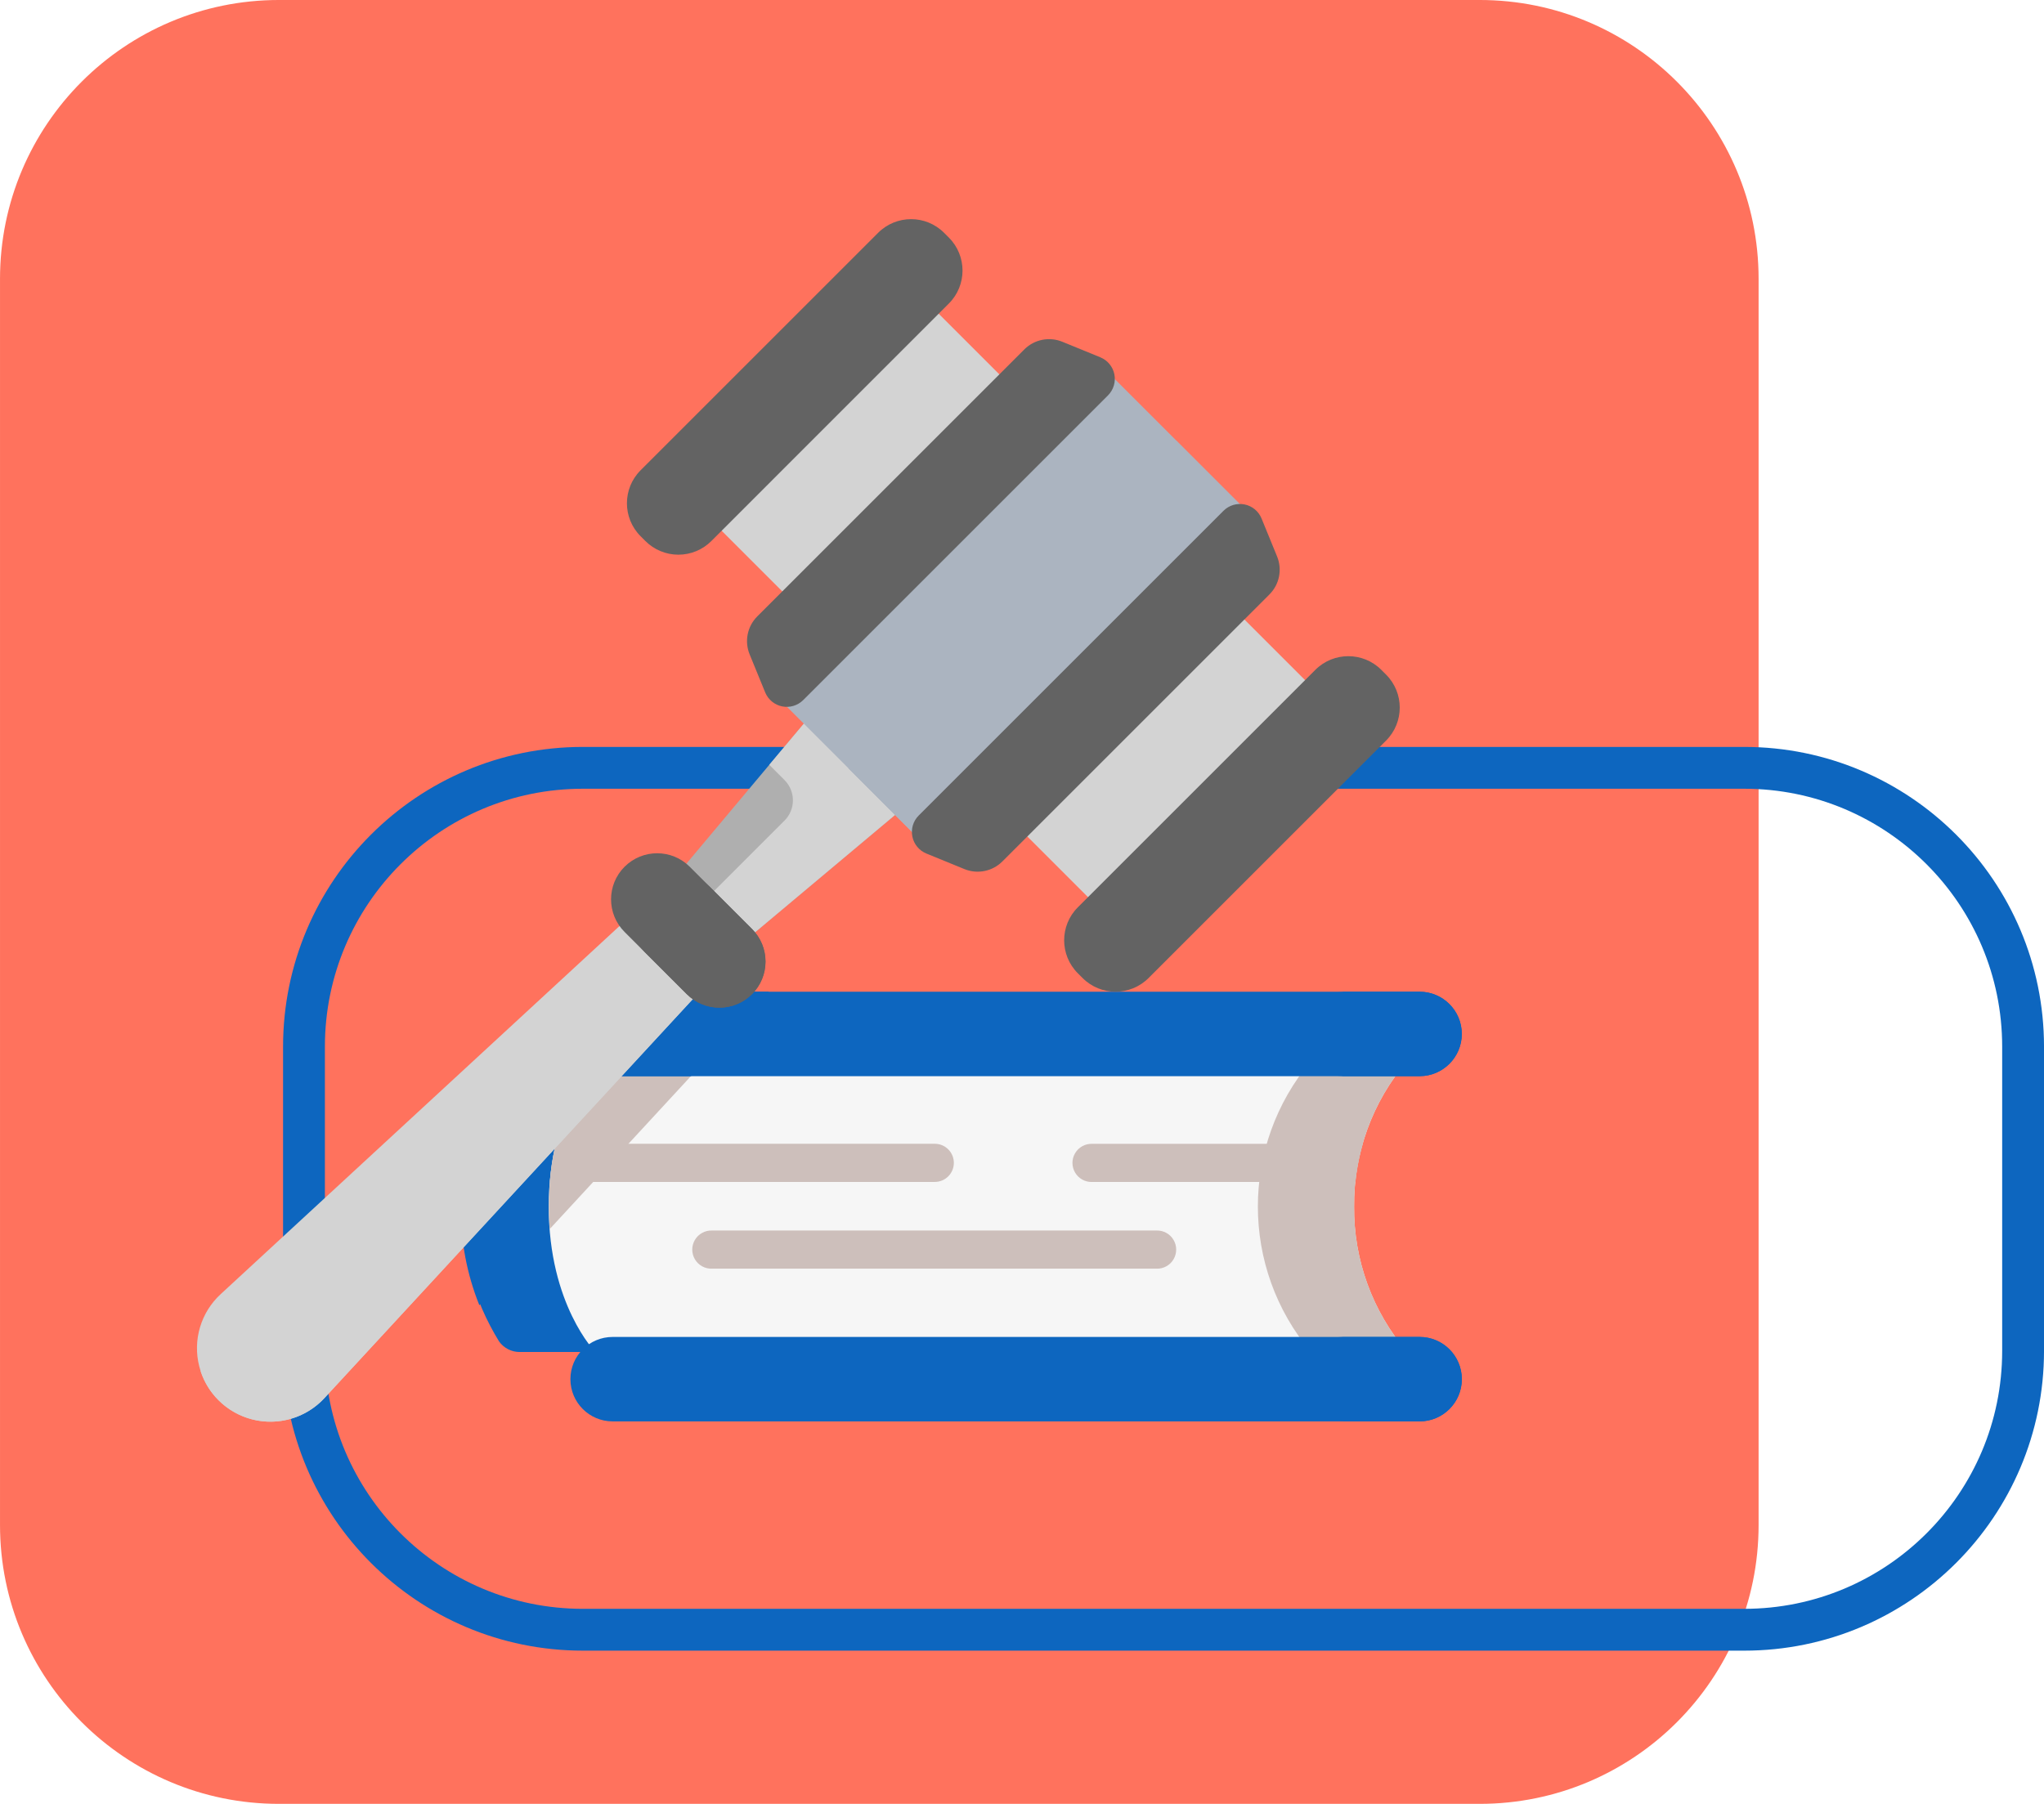
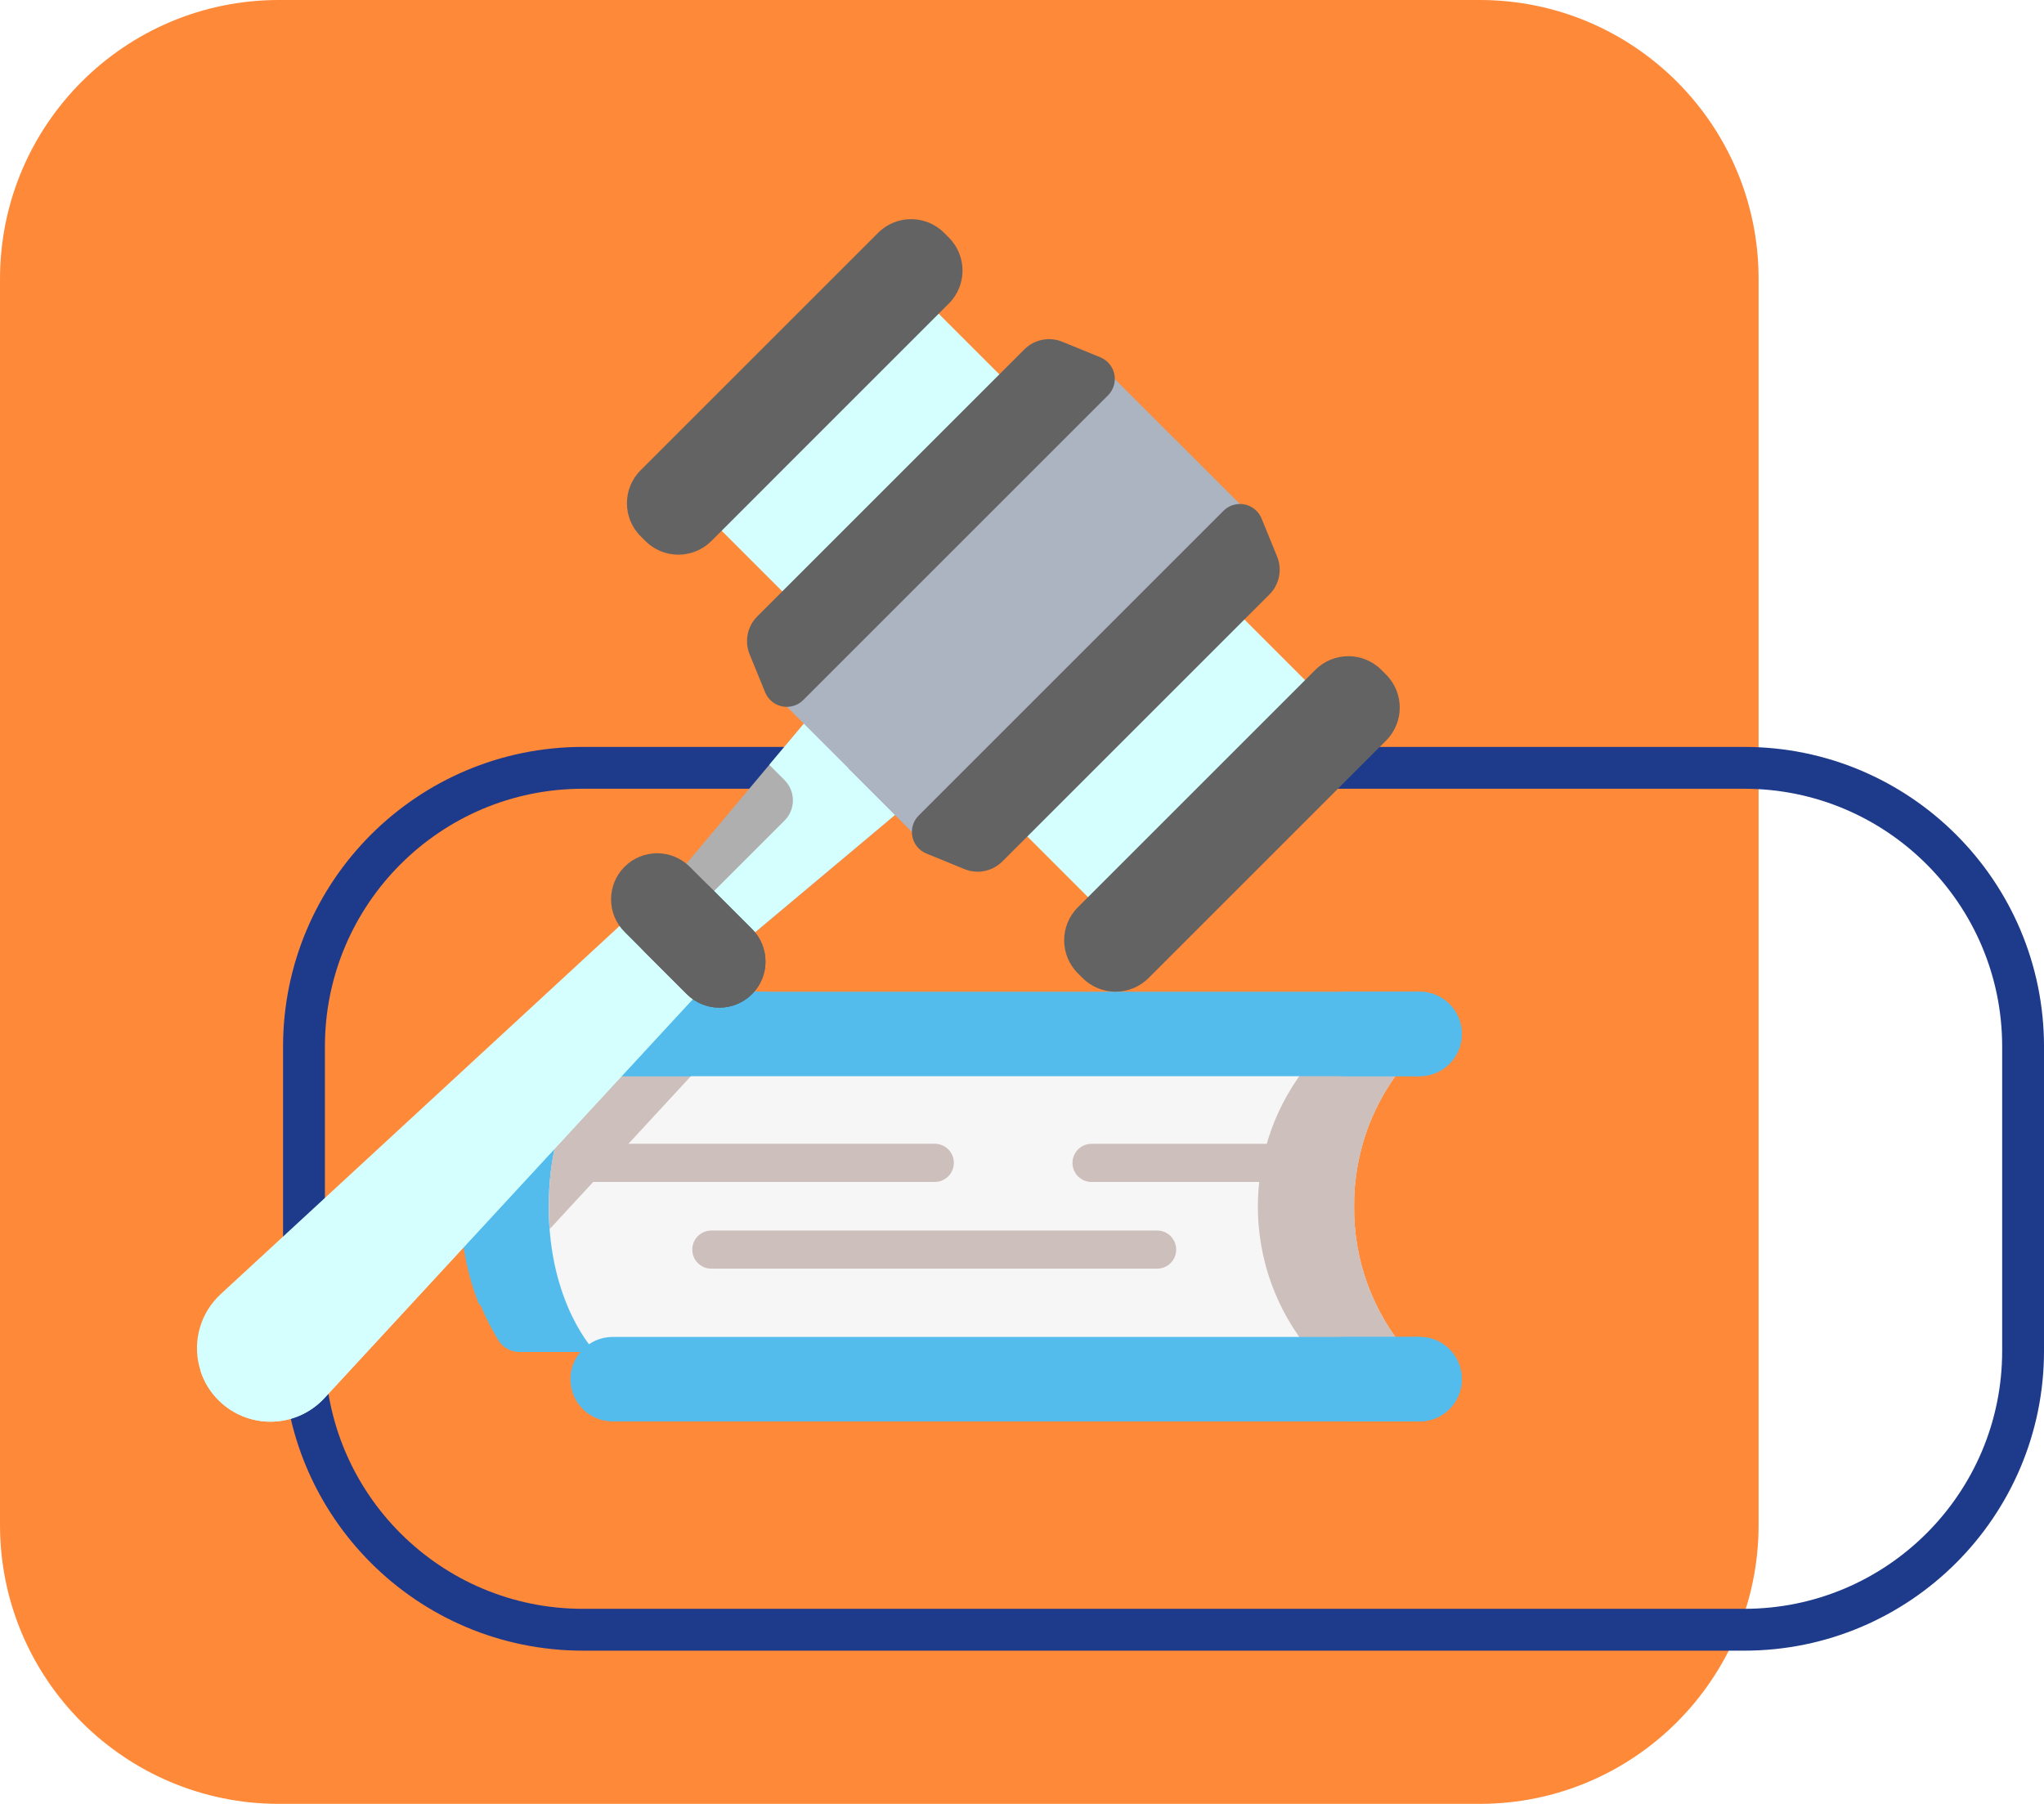
<svg xmlns="http://www.w3.org/2000/svg" width="146.559" height="129.373" viewBox="0 0 146.559 129.373">
-   <g id="Grupo_1100652" data-name="Grupo 1100652" transform="translate(-317.47 -11417.443)">
-     <g id="Grupo_1100281" data-name="Grupo 1100281" transform="translate(272.53 11402.465)">
-       <rect id="Rectángulo_401023" data-name="Rectángulo 401023" width="126.094" height="129.373" rx="20" transform="translate(44.941 14.978)" fill="#ff725d" />
-       <rect id="Rectángulo_401024" data-name="Rectángulo 401024" width="123.264" height="61.816" rx="20" transform="translate(66.736 70.047)" fill="none" stroke="#0d66bf" stroke-miterlimit="10" stroke-width="3" />
+   <g id="Grupo_1100676" data-name="Grupo 1100676" transform="translate(-317.47 -9035.443)">
+     <g id="Grupo_1100281" data-name="Grupo 1100281" transform="translate(272.53 9020.465)">
+       <rect id="Rectángulo_401023" data-name="Rectángulo 401023" width="126.094" height="129.373" rx="20" transform="translate(44.941 14.978)" fill="#fe8938" />
+       <rect id="Rectángulo_401024" data-name="Rectángulo 401024" width="123.264" height="61.816" rx="20" transform="translate(66.736 70.047)" fill="none" stroke="#1e3a8a" stroke-miterlimit="10" stroke-width="3" />
    </g>
-     <g id="Grupo_1100651" data-name="Grupo 1100651">
-       <g id="Grupo_1100422" data-name="Grupo 1100422" transform="translate(331.588 11420.594)">
-         <g id="Grupo_1100412" data-name="Grupo 1100412" transform="translate(18.93 67.975)">
-           <g id="Grupo_1100403" data-name="Grupo 1100403" transform="translate(0 4.976)">
-             <path id="Trazado_875064" data-name="Trazado 875064" d="M114.992,363.878c0,7.044,3.345,10.431,3.345,10.431h-7.26a1.811,1.811,0,0,1-1.48-.757,18.466,18.466,0,0,1,0-19.35,1.811,1.811,0,0,1,1.48-.757h7.26s-3.345,3.387-3.345,10.433Z" transform="translate(-106.86 -353.445)" fill="#0d66bf" />
-             <path id="Trazado_875065" data-name="Trazado 875065" d="M118.338,353.445s-3.25,3.29-3.343,10.134l-6.811,7.376a18.318,18.318,0,0,1-1.323-7.077A16.556,16.556,0,0,1,109.6,354.2a1.811,1.811,0,0,1,1.48-.757h7.26Z" transform="translate(-106.861 -353.445)" fill="#0d66bf" />
-             <path id="Trazado_875066" data-name="Trazado 875066" d="M200.2,363.876a15.842,15.842,0,0,0,3.8,10.433h-58.2s-3.345-3.387-3.345-10.433,3.345-10.433,3.345-10.433h58.2A15.842,15.842,0,0,0,200.2,363.876Z" transform="translate(-136.157 -353.443)" fill="#f6f6f6" />
-             <g id="Grupo_1100402" data-name="Grupo 1100402" transform="translate(6.307 0)">
-               <path id="Trazado_875067" data-name="Trazado 875067" d="M153.645,353.445l-11.121,12.046c-.038-.515-.06-1.053-.06-1.613,0-7.046,3.345-10.433,3.345-10.433Z" transform="translate(-142.464 -353.445)" fill="#cdbfbb" />
-               <path id="Trazado_875068" data-name="Trazado 875068" d="M436.377,363.883a15.839,15.839,0,0,0,3.8,10.432h-6.9a16.209,16.209,0,0,1,0-20.864h6.9A15.834,15.834,0,0,0,436.377,363.883Z" transform="translate(-378.637 -353.45)" fill="#cdbfbb" />
+     <g id="Grupo_1100422" data-name="Grupo 1100422" transform="translate(331.588 9038.594)">
+       <g id="Grupo_1100412" data-name="Grupo 1100412" transform="translate(18.93 67.975)">
+         <g id="Grupo_1100403" data-name="Grupo 1100403" transform="translate(0 4.976)">
+           <path id="Trazado_875064" data-name="Trazado 875064" d="M114.992,363.878c0,7.044,3.345,10.431,3.345,10.431h-7.26a1.811,1.811,0,0,1-1.48-.757,18.466,18.466,0,0,1,0-19.35,1.811,1.811,0,0,1,1.48-.757h7.26s-3.345,3.387-3.345,10.433Z" transform="translate(-106.86 -353.445)" fill="#53bced" />
+           <path id="Trazado_875065" data-name="Trazado 875065" d="M118.338,353.445s-3.25,3.29-3.343,10.134l-6.811,7.376a18.318,18.318,0,0,1-1.323-7.077A16.556,16.556,0,0,1,109.6,354.2a1.811,1.811,0,0,1,1.48-.757h7.26Z" transform="translate(-106.861 -353.445)" fill="#53bced" />
+           <path id="Trazado_875066" data-name="Trazado 875066" d="M200.2,363.876a15.842,15.842,0,0,0,3.8,10.433h-58.2s-3.345-3.387-3.345-10.433,3.345-10.433,3.345-10.433h58.2A15.842,15.842,0,0,0,200.2,363.876Z" transform="translate(-136.157 -353.443)" fill="#f6f6f6" />
+           <g id="Grupo_1100402" data-name="Grupo 1100402" transform="translate(6.307 0)">
+             <path id="Trazado_875067" data-name="Trazado 875067" d="M153.645,353.445l-11.121,12.046c-.038-.515-.06-1.053-.06-1.613,0-7.046,3.345-10.433,3.345-10.433Z" transform="translate(-142.464 -353.445)" fill="#cdbfbb" />
+             <path id="Trazado_875068" data-name="Trazado 875068" d="M436.377,363.883a15.839,15.839,0,0,0,3.8,10.432h-6.9a16.209,16.209,0,0,1,0-20.864h6.9A15.834,15.834,0,0,0,436.377,363.883Z" transform="translate(-378.637 -353.45)" fill="#cdbfbb" />
+           </g>
+         </g>
+         <g id="Grupo_1100407" data-name="Grupo 1100407" transform="translate(7.852)">
+           <g id="Grupo_1100405" data-name="Grupo 1100405" transform="translate(0.001)">
+             <path id="Trazado_875069" data-name="Trazado 875069" d="M215.1,328.381a3.028,3.028,0,0,1-3.028,3.028h-57.86a3.029,3.029,0,0,1,0-6.057h57.86A3.028,3.028,0,0,1,215.1,328.381Z" transform="translate(-151.189 -325.352)" fill="#53bced" />
+             <g id="Grupo_1100404" data-name="Grupo 1100404">
+               <path id="Trazado_875070" data-name="Trazado 875070" d="M165.418,325.352l-5.59,6.057h-5.612a3.029,3.029,0,0,1,0-6.057Z" transform="translate(-151.189 -325.352)" fill="#53bced" />
+               <path id="Trazado_875071" data-name="Trazado 875071" d="M470.643,328.383a3.031,3.031,0,0,1-3.03,3.03H461.74a3.029,3.029,0,0,0,0-6.057h5.874A3.029,3.029,0,0,1,470.643,328.383Z" transform="translate(-406.727 -325.355)" fill="#53bced" />
            </g>
          </g>
-           <g id="Grupo_1100407" data-name="Grupo 1100407" transform="translate(7.852)">
-             <g id="Grupo_1100405" data-name="Grupo 1100405" transform="translate(0.001)">
-               <path id="Trazado_875069" data-name="Trazado 875069" d="M215.1,328.381a3.028,3.028,0,0,1-3.028,3.028h-57.86a3.029,3.029,0,0,1,0-6.057h57.86A3.028,3.028,0,0,1,215.1,328.381Z" transform="translate(-151.189 -325.352)" fill="#0d66bf" />
-               <g id="Grupo_1100404" data-name="Grupo 1100404">
-                 <path id="Trazado_875070" data-name="Trazado 875070" d="M165.418,325.352l-5.59,6.057h-5.612a3.029,3.029,0,0,1,0-6.057Z" transform="translate(-151.189 -325.352)" fill="#0d66bf" />
-                 <path id="Trazado_875071" data-name="Trazado 875071" d="M470.643,328.383a3.031,3.031,0,0,1-3.03,3.03H461.74a3.029,3.029,0,0,0,0-6.057h5.874A3.029,3.029,0,0,1,470.643,328.383Z" transform="translate(-406.727 -325.355)" fill="#0d66bf" />
-               </g>
-             </g>
-             <g id="Grupo_1100406" data-name="Grupo 1100406" transform="translate(0 24.76)">
-               <path id="Trazado_875072" data-name="Trazado 875072" d="M212.074,471.182H154.214a3.028,3.028,0,0,1,0-6.057h57.86a3.028,3.028,0,1,1,0,6.057Z" transform="translate(-151.186 -465.125)" fill="#0d66bf" />
-               <path id="Trazado_875073" data-name="Trazado 875073" d="M470.643,468.157a3.027,3.027,0,0,1-3.03,3.027H461.74a3.027,3.027,0,1,0,0-6.055h5.874A3.029,3.029,0,0,1,470.643,468.157Z" transform="translate(-406.726 -465.129)" fill="#0d66bf" />
-             </g>
-           </g>
-           <g id="Grupo_1100411" data-name="Grupo 1100411" transform="translate(6.38 10.909)">
-             <g id="Grupo_1100408" data-name="Grupo 1100408">
-               <path id="Trazado_875074" data-name="Trazado 875074" d="M171.841,388.3a1.368,1.368,0,0,1-1.369,1.369h-27.6a18.875,18.875,0,0,1,.425-2.737h27.172A1.368,1.368,0,0,1,171.841,388.3Z" transform="translate(-142.876 -386.935)" fill="#cdbfbb" />
-             </g>
-             <g id="Grupo_1100409" data-name="Grupo 1100409" transform="translate(37.506 0)">
-               <path id="Trazado_875075" data-name="Trazado 875075" d="M375.379,386.936a16.171,16.171,0,0,0-.527,2.737H355.968a1.369,1.369,0,1,1,0-2.737h19.412Z" transform="translate(-354.599 -386.936)" fill="#cdbfbb" />
-             </g>
-             <g id="Grupo_1100410" data-name="Grupo 1100410" transform="translate(10.245 6.218)">
-               <path id="Trazado_875076" data-name="Trazado 875076" d="M233.963,424.771H202.077a1.369,1.369,0,1,1,0-2.737h31.887a1.369,1.369,0,1,1,0,2.737Z" transform="translate(-200.708 -422.034)" fill="#cdbfbb" />
-             </g>
+           <g id="Grupo_1100406" data-name="Grupo 1100406" transform="translate(0 24.76)">
+             <path id="Trazado_875072" data-name="Trazado 875072" d="M212.074,471.182H154.214a3.028,3.028,0,0,1,0-6.057h57.86a3.028,3.028,0,1,1,0,6.057Z" transform="translate(-151.186 -465.125)" fill="#53bced" />
+             <path id="Trazado_875073" data-name="Trazado 875073" d="M470.643,468.157a3.027,3.027,0,0,1-3.03,3.027H461.74a3.027,3.027,0,1,0,0-6.055h5.874A3.029,3.029,0,0,1,470.643,468.157Z" transform="translate(-406.726 -465.129)" fill="#53bced" />
          </g>
        </g>
-         <g id="Grupo_1100421" data-name="Grupo 1100421" transform="translate(0 12.565)">
-           <g id="Grupo_1100415" data-name="Grupo 1100415" transform="translate(0 34.799)">
-             <g id="Grupo_1100413" data-name="Grupo 1100413" transform="translate(0 11.584)">
-               <path id="Trazado_875077" data-name="Trazado 875077" d="M39.864,279.288,34.975,274.4,1.7,305.121a5.27,5.27,0,1,0,7.447,7.447Z" transform="translate(0 -274.399)" fill="#d3d3d3" />
-               <path id="Trazado_875078" data-name="Trazado 875078" d="M10.2,319.706a5.272,5.272,0,0,1-7.451,0,5.217,5.217,0,0,1-1.285-2.1,5.262,5.262,0,0,0,5.348-1.281c.05-.051.1-.1.15-.156l30.723-33.281,3.385,3.385L10.345,319.553c-.049.052-.1.1-.147.153Z" transform="translate(-1.203 -281.383)" fill="#d3d3d3" />
-             </g>
-             <path id="Trazado_875079" data-name="Trazado 875079" d="M199.921,209.008l-11.258,13.429,4.6,4.6,13.429-11.258Z" transform="translate(-155.242 -209.008)" fill="#afafaf" />
-             <path id="Trazado_875080" data-name="Trazado 875080" d="M208.335,209.008l-3.638,4.339,1.092,1.092a2.057,2.057,0,0,1,0,2.909l-6.9,6.9,2.787,2.787L215.1,215.778Z" transform="translate(-163.656 -209.008)" fill="#d3d3d3" />
-             <g id="Grupo_1100414" data-name="Grupo 1100414" transform="translate(29.696 10.679)">
-               <path id="Trazado_875081" data-name="Trazado 875081" d="M173.065,279.4l-4.464-4.464a3.3,3.3,0,1,1,4.674-4.674l4.464,4.464a3.3,3.3,0,0,1-4.674,4.674Z" transform="translate(-167.633 -269.292)" fill="#636363" />
-               <path id="Trazado_875082" data-name="Trazado 875082" d="M187.246,288.911a3.3,3.3,0,0,1-4.674,0l-3.384-3.384a3.3,3.3,0,0,0,4.674-4.674l3.384,3.384A3.3,3.3,0,0,1,187.246,288.911Z" transform="translate(-177.142 -278.806)" fill="#636363" />
-             </g>
+         <g id="Grupo_1100411" data-name="Grupo 1100411" transform="translate(6.38 10.909)">
+           <g id="Grupo_1100408" data-name="Grupo 1100408">
+             <path id="Trazado_875074" data-name="Trazado 875074" d="M171.841,388.3a1.368,1.368,0,0,1-1.369,1.369h-27.6a18.875,18.875,0,0,1,.425-2.737h27.172A1.368,1.368,0,0,1,171.841,388.3Z" transform="translate(-142.876 -386.935)" fill="#cdbfbb" />
          </g>
-           <g id="Grupo_1100418" data-name="Grupo 1100418" transform="translate(34.95 4.108)">
-             <g id="Grupo_1100416" data-name="Grupo 1100416">
-               <path id="Trazado_875083" data-name="Trazado 875083" d="M0,0H14.02V22.011H0Z" transform="translate(15.562 0) rotate(45)" fill="#d3d3d3" />
-             </g>
-             <g id="Grupo_1100417" data-name="Grupo 1100417" transform="translate(21.712 21.725)">
-               <path id="Trazado_875084" data-name="Trazado 875084" d="M0,0H14.02V22.011H0Z" transform="translate(9.912 25.474) rotate(-135)" fill="#d3d3d3" />
-             </g>
+           <g id="Grupo_1100409" data-name="Grupo 1100409" transform="translate(37.506 0)">
+             <path id="Trazado_875075" data-name="Trazado 875075" d="M375.379,386.936a16.171,16.171,0,0,0-.527,2.737H355.968a1.369,1.369,0,1,1,0-2.737h19.412Z" transform="translate(-354.599 -386.936)" fill="#cdbfbb" />
          </g>
-           <g id="Grupo_1100420" data-name="Grupo 1100420" transform="translate(30.838 0)">
-             <path id="Trazado_875085" data-name="Trazado 875085" d="M175.4,35.651l-.344-.344a3.344,3.344,0,0,1,0-4.728l17.033-17.033a3.344,3.344,0,0,1,4.728,0l.344.344a3.344,3.344,0,0,1,0,4.728L180.132,35.651A3.344,3.344,0,0,1,175.4,35.651Z" transform="translate(-174.081 -12.565)" fill="#636363" />
-             <path id="Trazado_875086" data-name="Trazado 875086" d="M352.007,212.253l.344.344a3.344,3.344,0,0,0,4.728,0l17.033-17.033a3.344,3.344,0,0,0,0-4.728l-.344-.344a3.344,3.344,0,0,0-4.728,0l-17.033,17.033A3.344,3.344,0,0,0,352.007,212.253Z" transform="translate(-319.682 -158.167)" fill="#636363" />
-             <g id="Grupo_1100419" data-name="Grupo 1100419" transform="translate(8.608 8.609)">
-               <path id="Trazado_875087" data-name="Trazado 875087" d="M0,0H15.744V33.243H0Z" transform="translate(25.279 1.77) rotate(45)" fill="#abb4c0" />
-               <path id="Trazado_875088" data-name="Trazado 875088" d="M0,0H33.243V7.969H0Z" transform="translate(7.267 30.783) rotate(-45)" fill="#abb4c0" />
-               <path id="Trazado_875089" data-name="Trazado 875089" d="M248.009,62.462l-2.727-1.115a2.508,2.508,0,0,0-2.722.548l-19.15,19.15a2.507,2.507,0,0,0-.548,2.722l1.115,2.727a1.672,1.672,0,0,0,2.729.55l21.852-21.852a1.672,1.672,0,0,0-.55-2.729Z" transform="translate(-222.676 -61.161)" fill="#636363" />
-               <path id="Trazado_875090" data-name="Trazado 875090" d="M314.47,128.924l1.115,2.727a2.508,2.508,0,0,1-.548,2.722l-19.15,19.15a2.507,2.507,0,0,1-2.722.548l-2.727-1.115a1.672,1.672,0,0,1-.549-2.729l21.852-21.852A1.672,1.672,0,0,1,314.47,128.924Z" transform="translate(-277.579 -116.065)" fill="#636363" />
-             </g>
+           <g id="Grupo_1100410" data-name="Grupo 1100410" transform="translate(10.245 6.218)">
+             <path id="Trazado_875076" data-name="Trazado 875076" d="M233.963,424.771H202.077a1.369,1.369,0,1,1,0-2.737h31.887a1.369,1.369,0,1,1,0,2.737Z" transform="translate(-200.708 -422.034)" fill="#cdbfbb" />
+           </g>
+         </g>
+       </g>
+       <g id="Grupo_1100421" data-name="Grupo 1100421" transform="translate(0 12.565)">
+         <g id="Grupo_1100415" data-name="Grupo 1100415" transform="translate(0 34.799)">
+           <g id="Grupo_1100413" data-name="Grupo 1100413" transform="translate(0 11.584)">
+             <path id="Trazado_875077" data-name="Trazado 875077" d="M39.864,279.288,34.975,274.4,1.7,305.121a5.27,5.27,0,1,0,7.447,7.447Z" transform="translate(0 -274.399)" fill="#d4fffe" />
+             <path id="Trazado_875078" data-name="Trazado 875078" d="M10.2,319.706a5.272,5.272,0,0,1-7.451,0,5.217,5.217,0,0,1-1.285-2.1,5.262,5.262,0,0,0,5.348-1.281c.05-.051.1-.1.15-.156l30.723-33.281,3.385,3.385L10.345,319.553c-.049.052-.1.1-.147.153Z" transform="translate(-1.203 -281.383)" fill="#d4fffe" />
+           </g>
+           <path id="Trazado_875079" data-name="Trazado 875079" d="M199.921,209.008l-11.258,13.429,4.6,4.6,13.429-11.258Z" transform="translate(-155.242 -209.008)" fill="#afafaf" />
+           <path id="Trazado_875080" data-name="Trazado 875080" d="M208.335,209.008l-3.638,4.339,1.092,1.092a2.057,2.057,0,0,1,0,2.909l-6.9,6.9,2.787,2.787L215.1,215.778Z" transform="translate(-163.656 -209.008)" fill="#d4fffe" />
+           <g id="Grupo_1100414" data-name="Grupo 1100414" transform="translate(29.696 10.679)">
+             <path id="Trazado_875081" data-name="Trazado 875081" d="M173.065,279.4l-4.464-4.464a3.3,3.3,0,1,1,4.674-4.674l4.464,4.464a3.3,3.3,0,0,1-4.674,4.674Z" transform="translate(-167.633 -269.292)" fill="#636363" />
+             <path id="Trazado_875082" data-name="Trazado 875082" d="M187.246,288.911a3.3,3.3,0,0,1-4.674,0l-3.384-3.384a3.3,3.3,0,0,0,4.674-4.674l3.384,3.384A3.3,3.3,0,0,1,187.246,288.911Z" transform="translate(-177.142 -278.806)" fill="#636363" />
+           </g>
+         </g>
+         <g id="Grupo_1100418" data-name="Grupo 1100418" transform="translate(34.95 4.108)">
+           <g id="Grupo_1100416" data-name="Grupo 1100416">
+             <path id="Trazado_875083" data-name="Trazado 875083" d="M0,0H14.02V22.011H0Z" transform="translate(15.562 0) rotate(45)" fill="#d4fffe" />
+           </g>
+           <g id="Grupo_1100417" data-name="Grupo 1100417" transform="translate(21.712 21.725)">
+             <path id="Trazado_875084" data-name="Trazado 875084" d="M0,0H14.02V22.011H0Z" transform="translate(9.912 25.474) rotate(-135)" fill="#d4fffe" />
+           </g>
+         </g>
+         <g id="Grupo_1100420" data-name="Grupo 1100420" transform="translate(30.838 0)">
+           <path id="Trazado_875085" data-name="Trazado 875085" d="M175.4,35.651l-.344-.344a3.344,3.344,0,0,1,0-4.728l17.033-17.033a3.344,3.344,0,0,1,4.728,0l.344.344a3.344,3.344,0,0,1,0,4.728L180.132,35.651A3.344,3.344,0,0,1,175.4,35.651Z" transform="translate(-174.081 -12.565)" fill="#636363" />
+           <path id="Trazado_875086" data-name="Trazado 875086" d="M352.007,212.253l.344.344a3.344,3.344,0,0,0,4.728,0l17.033-17.033a3.344,3.344,0,0,0,0-4.728l-.344-.344a3.344,3.344,0,0,0-4.728,0l-17.033,17.033A3.344,3.344,0,0,0,352.007,212.253Z" transform="translate(-319.682 -158.167)" fill="#636363" />
+           <g id="Grupo_1100419" data-name="Grupo 1100419" transform="translate(8.608 8.609)">
+             <path id="Trazado_875087" data-name="Trazado 875087" d="M0,0H15.744V33.243H0Z" transform="translate(25.279 1.77) rotate(45)" fill="#abb4c0" />
+             <path id="Trazado_875088" data-name="Trazado 875088" d="M0,0H33.243V7.969H0Z" transform="translate(7.267 30.783) rotate(-45)" fill="#abb4c0" />
+             <path id="Trazado_875089" data-name="Trazado 875089" d="M248.009,62.462l-2.727-1.115a2.508,2.508,0,0,0-2.722.548l-19.15,19.15a2.507,2.507,0,0,0-.548,2.722l1.115,2.727a1.672,1.672,0,0,0,2.729.55l21.852-21.852a1.672,1.672,0,0,0-.55-2.729Z" transform="translate(-222.676 -61.161)" fill="#636363" />
+             <path id="Trazado_875090" data-name="Trazado 875090" d="M314.47,128.924l1.115,2.727a2.508,2.508,0,0,1-.548,2.722l-19.15,19.15a2.507,2.507,0,0,1-2.722.548l-2.727-1.115a1.672,1.672,0,0,1-.549-2.729l21.852-21.852A1.672,1.672,0,0,1,314.47,128.924Z" transform="translate(-277.579 -116.065)" fill="#636363" />
          </g>
        </g>
      </g>
    </g>
  </g>
</svg>
